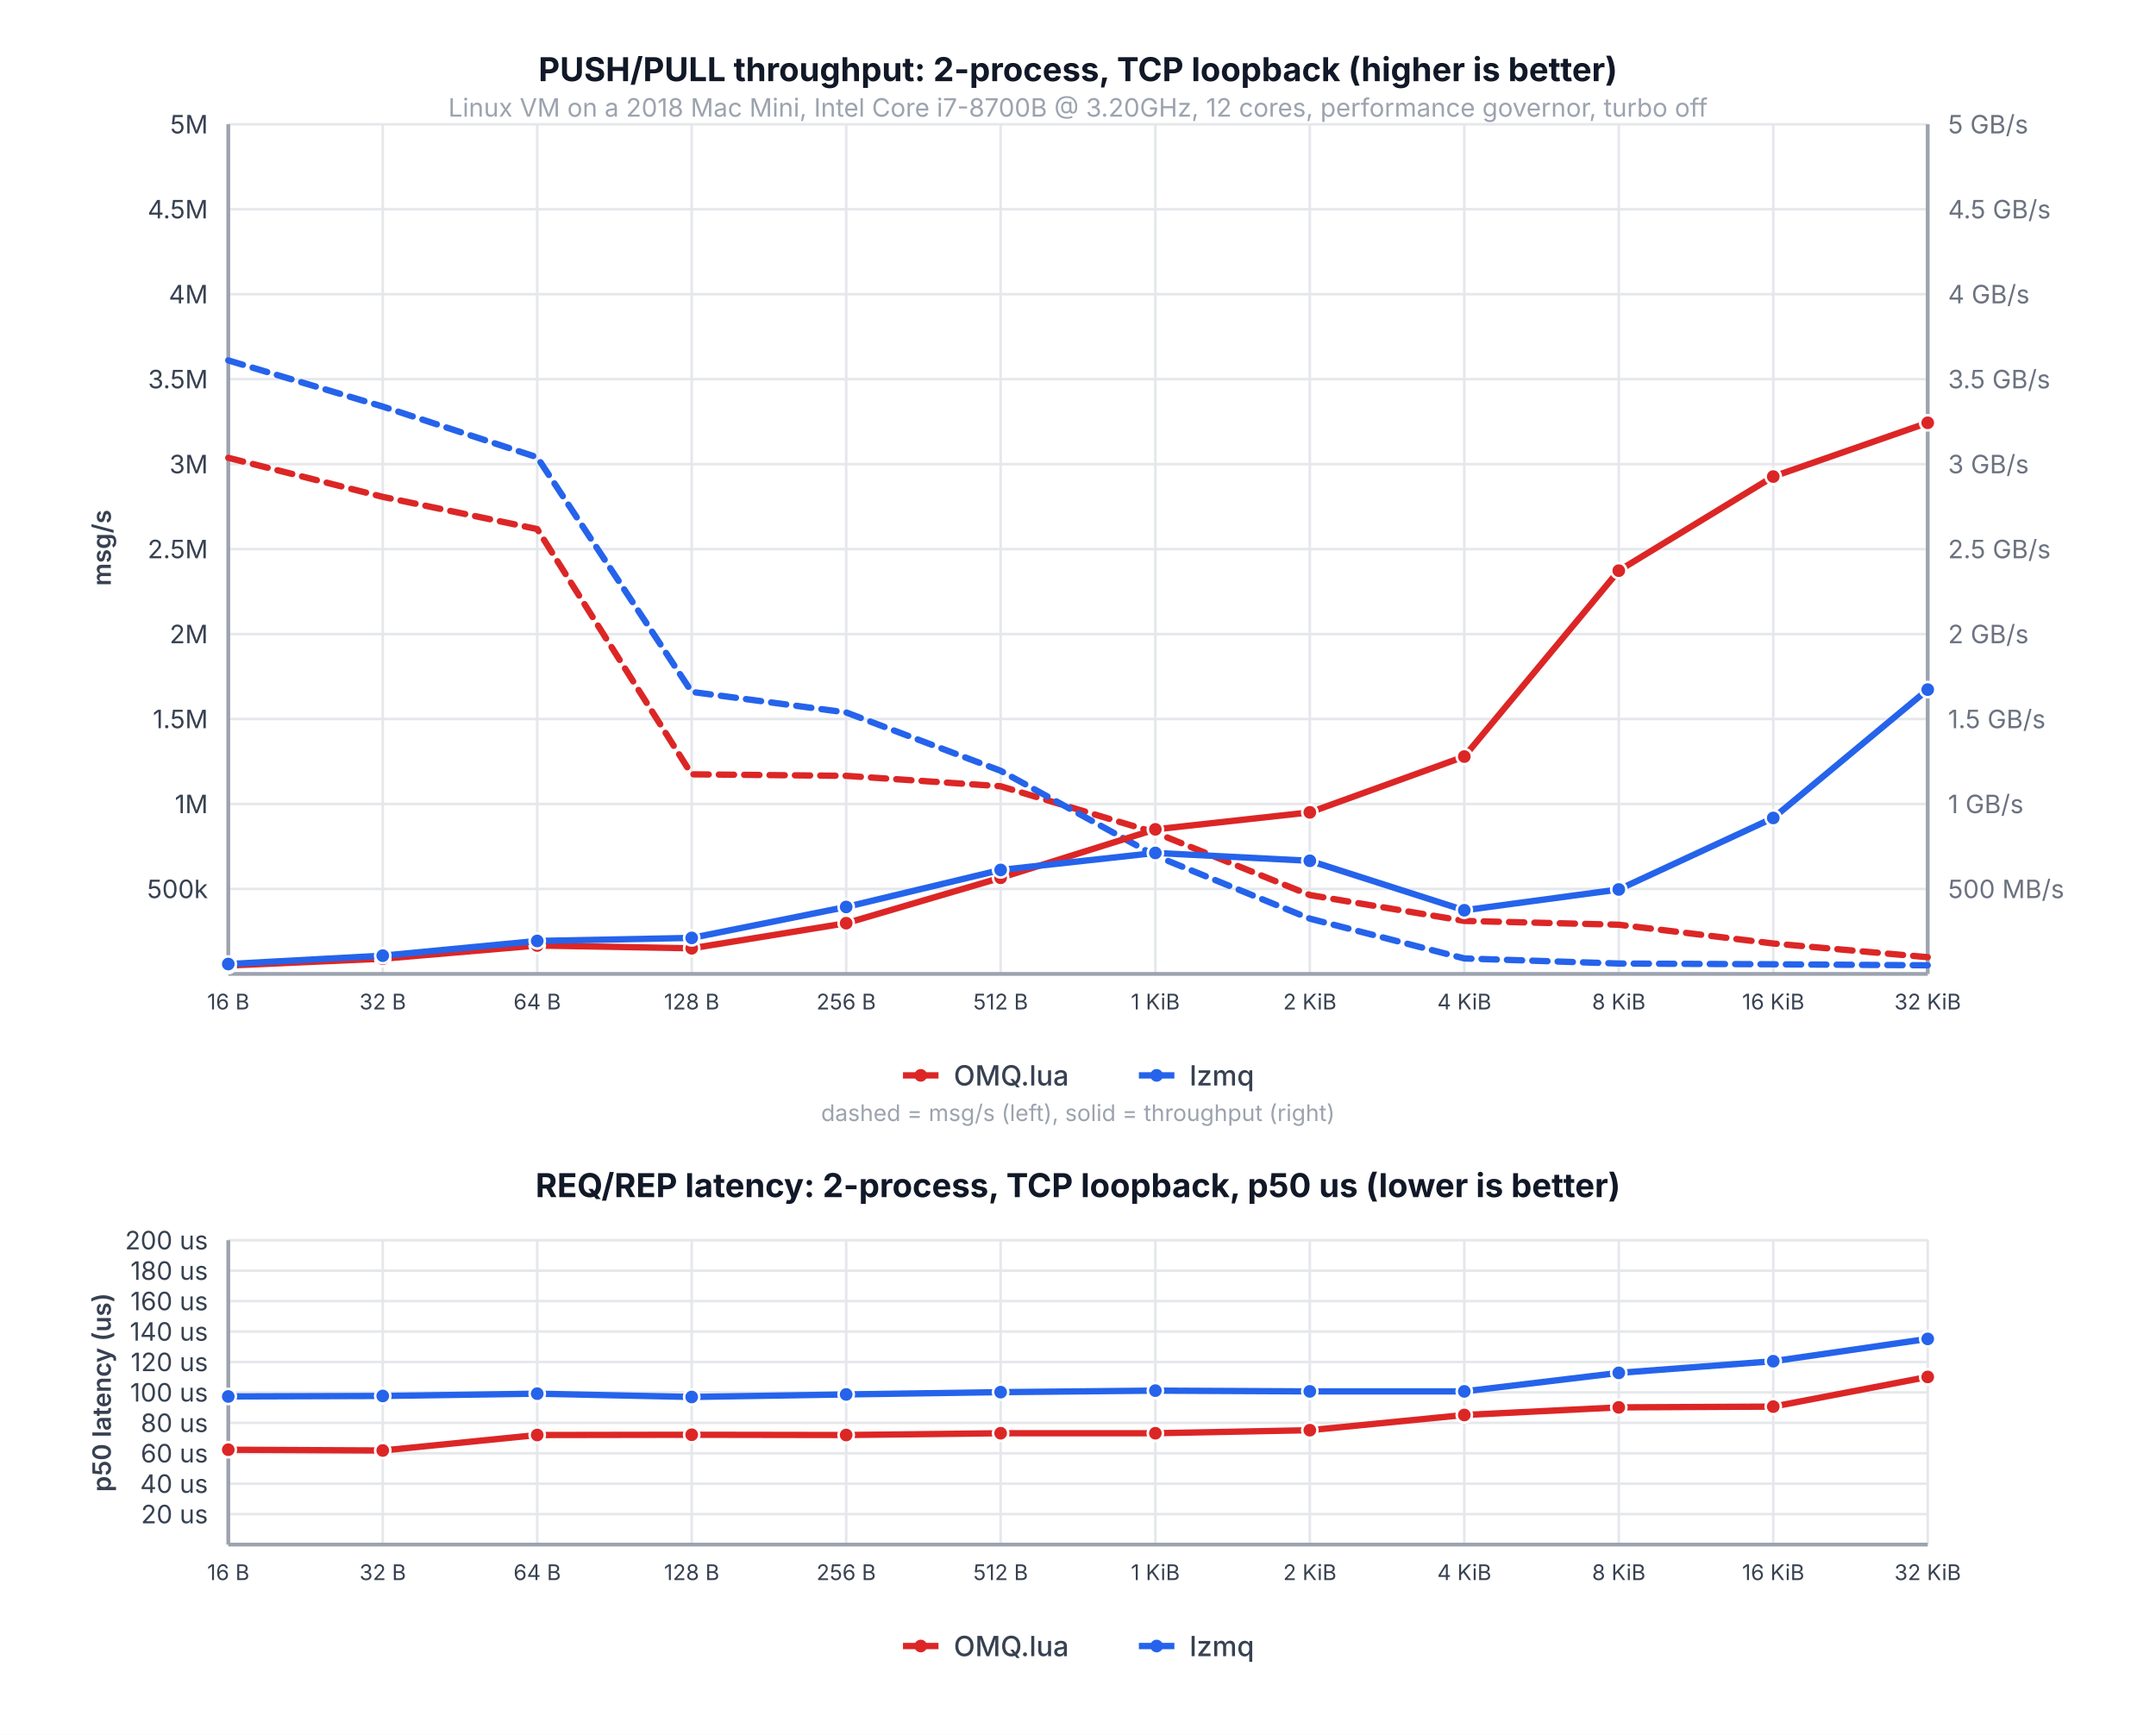
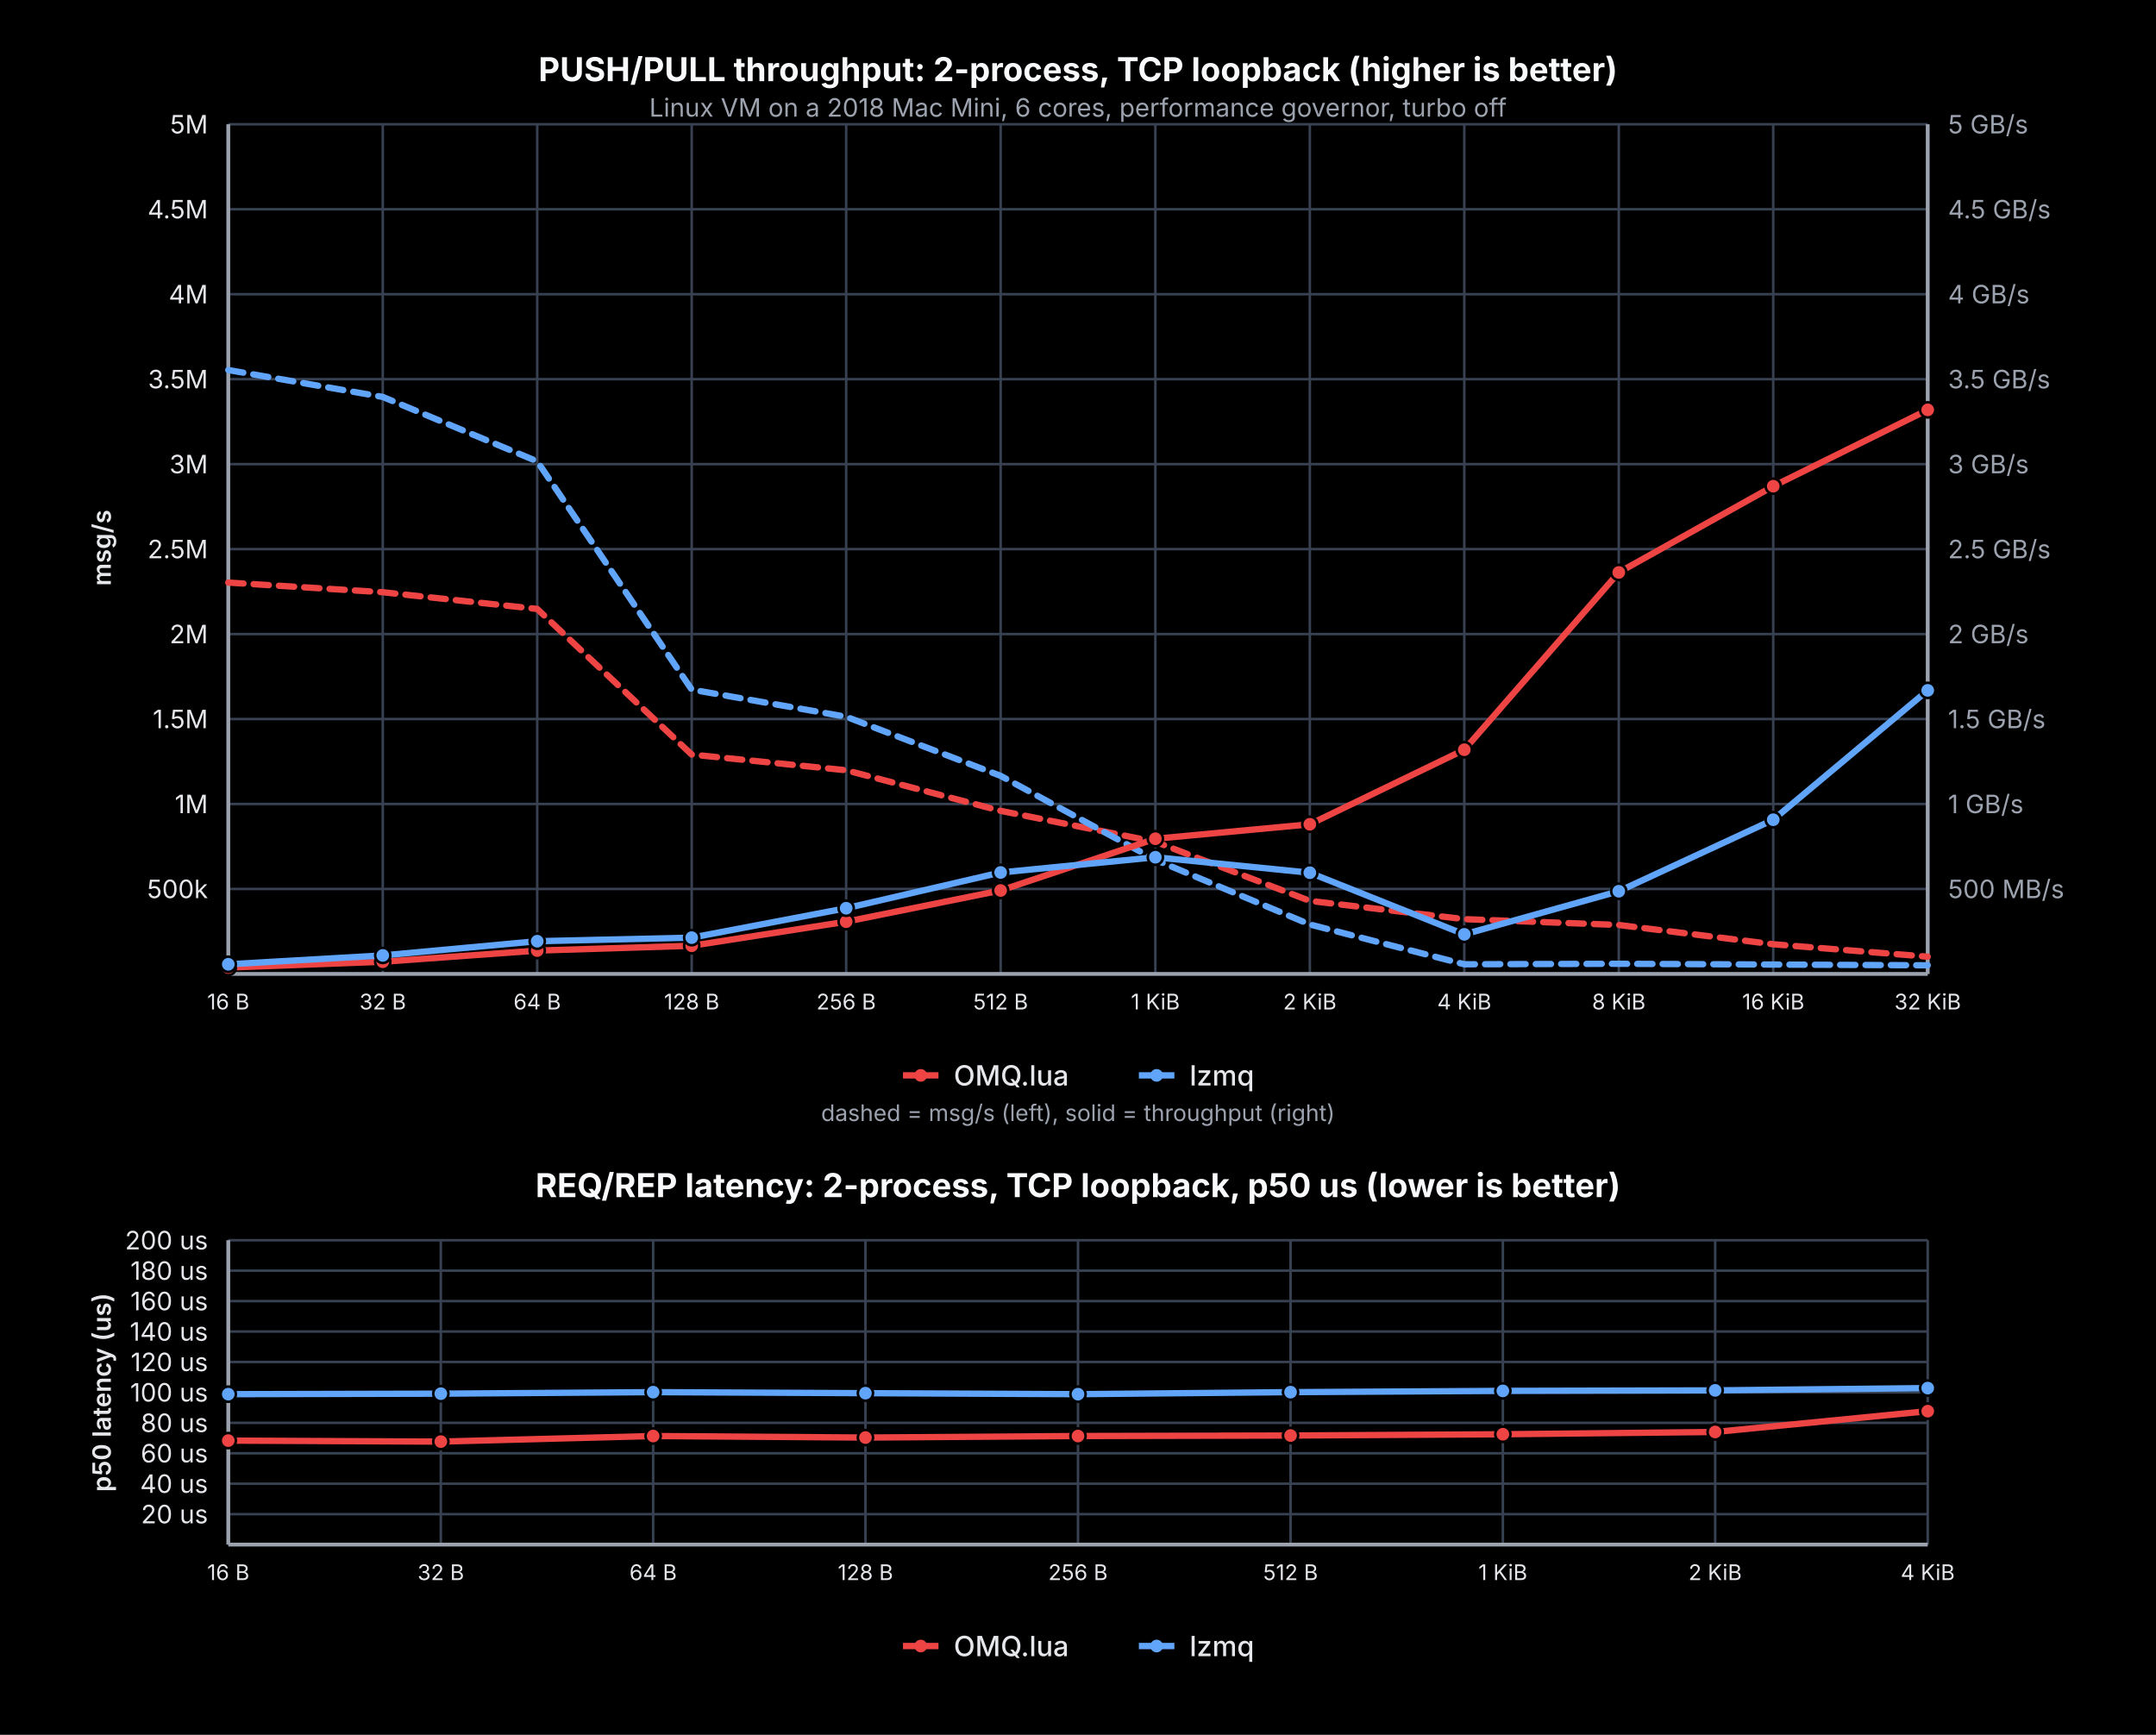
<svg xmlns="http://www.w3.org/2000/svg" viewBox="0 0 850 684" font-family="system-ui, -apple-system, sans-serif">
-   <rect width="850" height="684" fill="white" />
-   <text x="425.0" y="32" text-anchor="middle" fill="#111827" font-size="13" font-weight="700">PUSH/PULL throughput: 2-process, TCP loopback (higher is better)</text>
-   <text x="425.0" y="46" text-anchor="middle" fill="#9ca3af" font-size="10">Linux VM on a 2018 Mac Mini, Intel Core i7-8700B @ 3.20GHz, 12 cores, performance governor, turbo off</text>
-   <line x1="90" y1="350.5" x2="760" y2="350.5" stroke="#e5e7eb" stroke-width="1" />
-   <text x="82" y="350.5" text-anchor="end" dominant-baseline="middle" fill="#374151" font-size="10">500k</text>
-   <text x="768" y="350.5" text-anchor="start" dominant-baseline="middle" fill="#6b7280" font-size="10">500 MB/s</text>
-   <line x1="90" y1="317.0" x2="760" y2="317.0" stroke="#e5e7eb" stroke-width="1" />
-   <text x="82" y="317.0" text-anchor="end" dominant-baseline="middle" fill="#374151" font-size="10">1M</text>
-   <text x="768" y="317.0" text-anchor="start" dominant-baseline="middle" fill="#6b7280" font-size="10">1 GB/s</text>
-   <line x1="90" y1="283.5" x2="760" y2="283.5" stroke="#e5e7eb" stroke-width="1" />
-   <text x="82" y="283.5" text-anchor="end" dominant-baseline="middle" fill="#374151" font-size="10">1.5M</text>
-   <text x="768" y="283.5" text-anchor="start" dominant-baseline="middle" fill="#6b7280" font-size="10">1.5 GB/s</text>
-   <line x1="90" y1="250.0" x2="760" y2="250.0" stroke="#e5e7eb" stroke-width="1" />
-   <text x="82" y="250.0" text-anchor="end" dominant-baseline="middle" fill="#374151" font-size="10">2M</text>
-   <text x="768" y="250.0" text-anchor="start" dominant-baseline="middle" fill="#6b7280" font-size="10">2 GB/s</text>
-   <line x1="90" y1="216.5" x2="760" y2="216.5" stroke="#e5e7eb" stroke-width="1" />
-   <text x="82" y="216.5" text-anchor="end" dominant-baseline="middle" fill="#374151" font-size="10">2.5M</text>
-   <text x="768" y="216.5" text-anchor="start" dominant-baseline="middle" fill="#6b7280" font-size="10">2.5 GB/s</text>
-   <line x1="90" y1="183.0" x2="760" y2="183.0" stroke="#e5e7eb" stroke-width="1" />
-   <text x="82" y="183.0" text-anchor="end" dominant-baseline="middle" fill="#374151" font-size="10">3M</text>
-   <text x="768" y="183.0" text-anchor="start" dominant-baseline="middle" fill="#6b7280" font-size="10">3 GB/s</text>
-   <line x1="90" y1="149.5" x2="760" y2="149.5" stroke="#e5e7eb" stroke-width="1" />
-   <text x="82" y="149.5" text-anchor="end" dominant-baseline="middle" fill="#374151" font-size="10">3.5M</text>
-   <text x="768" y="149.5" text-anchor="start" dominant-baseline="middle" fill="#6b7280" font-size="10">3.5 GB/s</text>
-   <line x1="90" y1="116.0" x2="760" y2="116.0" stroke="#e5e7eb" stroke-width="1" />
-   <text x="82" y="116.0" text-anchor="end" dominant-baseline="middle" fill="#374151" font-size="10">4M</text>
-   <text x="768" y="116.0" text-anchor="start" dominant-baseline="middle" fill="#6b7280" font-size="10">4 GB/s</text>
-   <line x1="90" y1="82.5" x2="760" y2="82.5" stroke="#e5e7eb" stroke-width="1" />
-   <text x="82" y="82.5" text-anchor="end" dominant-baseline="middle" fill="#374151" font-size="10">4.5M</text>
-   <text x="768" y="82.5" text-anchor="start" dominant-baseline="middle" fill="#6b7280" font-size="10">4.5 GB/s</text>
-   <line x1="90" y1="49.0" x2="760" y2="49.0" stroke="#e5e7eb" stroke-width="1" />
-   <text x="82" y="49.0" text-anchor="end" dominant-baseline="middle" fill="#374151" font-size="10">5M</text>
-   <text x="768" y="49.0" text-anchor="start" dominant-baseline="middle" fill="#6b7280" font-size="10">5 GB/s</text>
-   <line x1="90.0" y1="49" x2="90.0" y2="384" stroke="#e5e7eb" stroke-width="1" />
-   <line x1="150.9" y1="49" x2="150.9" y2="384" stroke="#e5e7eb" stroke-width="1" />
-   <line x1="211.8" y1="49" x2="211.8" y2="384" stroke="#e5e7eb" stroke-width="1" />
-   <line x1="272.7" y1="49" x2="272.7" y2="384" stroke="#e5e7eb" stroke-width="1" />
-   <line x1="333.6" y1="49" x2="333.6" y2="384" stroke="#e5e7eb" stroke-width="1" />
-   <line x1="394.5" y1="49" x2="394.5" y2="384" stroke="#e5e7eb" stroke-width="1" />
-   <line x1="455.5" y1="49" x2="455.5" y2="384" stroke="#e5e7eb" stroke-width="1" />
-   <line x1="516.4" y1="49" x2="516.4" y2="384" stroke="#e5e7eb" stroke-width="1" />
-   <line x1="577.3" y1="49" x2="577.3" y2="384" stroke="#e5e7eb" stroke-width="1" />
-   <line x1="638.2" y1="49" x2="638.2" y2="384" stroke="#e5e7eb" stroke-width="1" />
-   <line x1="699.1" y1="49" x2="699.1" y2="384" stroke="#e5e7eb" stroke-width="1" />
-   <line x1="760.0" y1="49" x2="760.0" y2="384" stroke="#e5e7eb" stroke-width="1" />
+   <rect width="850" height="684" fill="#000000" />
+   <text x="425.0" y="32" text-anchor="middle" fill="#f9fafb" font-size="13" font-weight="700">PUSH/PULL throughput: 2-process, TCP loopback (higher is better)</text>
+   <text x="425.0" y="46" text-anchor="middle" fill="#9ca3af" font-size="10">Linux VM on a 2018 Mac Mini, 6 cores, performance governor, turbo off</text>
+   <line x1="90" y1="350.5" x2="760" y2="350.5" stroke="#374151" stroke-width="1" />
+   <text x="82" y="350.5" text-anchor="end" dominant-baseline="middle" fill="#e5e7eb" font-size="10">500k</text>
+   <text x="768" y="350.5" text-anchor="start" dominant-baseline="middle" fill="#9ca3af" font-size="10">500 MB/s</text>
+   <line x1="90" y1="317.0" x2="760" y2="317.0" stroke="#374151" stroke-width="1" />
+   <text x="82" y="317.0" text-anchor="end" dominant-baseline="middle" fill="#e5e7eb" font-size="10">1M</text>
+   <text x="768" y="317.0" text-anchor="start" dominant-baseline="middle" fill="#9ca3af" font-size="10">1 GB/s</text>
+   <line x1="90" y1="283.5" x2="760" y2="283.5" stroke="#374151" stroke-width="1" />
+   <text x="82" y="283.5" text-anchor="end" dominant-baseline="middle" fill="#e5e7eb" font-size="10">1.5M</text>
+   <text x="768" y="283.5" text-anchor="start" dominant-baseline="middle" fill="#9ca3af" font-size="10">1.5 GB/s</text>
+   <line x1="90" y1="250.0" x2="760" y2="250.0" stroke="#374151" stroke-width="1" />
+   <text x="82" y="250.0" text-anchor="end" dominant-baseline="middle" fill="#e5e7eb" font-size="10">2M</text>
+   <text x="768" y="250.0" text-anchor="start" dominant-baseline="middle" fill="#9ca3af" font-size="10">2 GB/s</text>
+   <line x1="90" y1="216.5" x2="760" y2="216.5" stroke="#374151" stroke-width="1" />
+   <text x="82" y="216.5" text-anchor="end" dominant-baseline="middle" fill="#e5e7eb" font-size="10">2.5M</text>
+   <text x="768" y="216.5" text-anchor="start" dominant-baseline="middle" fill="#9ca3af" font-size="10">2.5 GB/s</text>
+   <line x1="90" y1="183.0" x2="760" y2="183.0" stroke="#374151" stroke-width="1" />
+   <text x="82" y="183.0" text-anchor="end" dominant-baseline="middle" fill="#e5e7eb" font-size="10">3M</text>
+   <text x="768" y="183.0" text-anchor="start" dominant-baseline="middle" fill="#9ca3af" font-size="10">3 GB/s</text>
+   <line x1="90" y1="149.5" x2="760" y2="149.5" stroke="#374151" stroke-width="1" />
+   <text x="82" y="149.5" text-anchor="end" dominant-baseline="middle" fill="#e5e7eb" font-size="10">3.5M</text>
+   <text x="768" y="149.5" text-anchor="start" dominant-baseline="middle" fill="#9ca3af" font-size="10">3.5 GB/s</text>
+   <line x1="90" y1="116.0" x2="760" y2="116.0" stroke="#374151" stroke-width="1" />
+   <text x="82" y="116.0" text-anchor="end" dominant-baseline="middle" fill="#e5e7eb" font-size="10">4M</text>
+   <text x="768" y="116.0" text-anchor="start" dominant-baseline="middle" fill="#9ca3af" font-size="10">4 GB/s</text>
+   <line x1="90" y1="82.5" x2="760" y2="82.5" stroke="#374151" stroke-width="1" />
+   <text x="82" y="82.5" text-anchor="end" dominant-baseline="middle" fill="#e5e7eb" font-size="10">4.5M</text>
+   <text x="768" y="82.5" text-anchor="start" dominant-baseline="middle" fill="#9ca3af" font-size="10">4.5 GB/s</text>
+   <line x1="90" y1="49.0" x2="760" y2="49.0" stroke="#374151" stroke-width="1" />
+   <text x="82" y="49.0" text-anchor="end" dominant-baseline="middle" fill="#e5e7eb" font-size="10">5M</text>
+   <text x="768" y="49.0" text-anchor="start" dominant-baseline="middle" fill="#9ca3af" font-size="10">5 GB/s</text>
+   <line x1="90.0" y1="49" x2="90.0" y2="384" stroke="#374151" stroke-width="1" />
+   <line x1="150.9" y1="49" x2="150.9" y2="384" stroke="#374151" stroke-width="1" />
+   <line x1="211.8" y1="49" x2="211.8" y2="384" stroke="#374151" stroke-width="1" />
+   <line x1="272.7" y1="49" x2="272.7" y2="384" stroke="#374151" stroke-width="1" />
+   <line x1="333.6" y1="49" x2="333.6" y2="384" stroke="#374151" stroke-width="1" />
+   <line x1="394.5" y1="49" x2="394.5" y2="384" stroke="#374151" stroke-width="1" />
+   <line x1="455.5" y1="49" x2="455.5" y2="384" stroke="#374151" stroke-width="1" />
+   <line x1="516.4" y1="49" x2="516.4" y2="384" stroke="#374151" stroke-width="1" />
+   <line x1="577.3" y1="49" x2="577.3" y2="384" stroke="#374151" stroke-width="1" />
+   <line x1="638.2" y1="49" x2="638.2" y2="384" stroke="#374151" stroke-width="1" />
+   <line x1="699.1" y1="49" x2="699.1" y2="384" stroke="#374151" stroke-width="1" />
+   <line x1="760.0" y1="49" x2="760.0" y2="384" stroke="#374151" stroke-width="1" />
  <line x1="90" y1="49" x2="90" y2="384" stroke="#9ca3af" stroke-width="1.5" />
  <line x1="760" y1="49" x2="760" y2="384" stroke="#9ca3af" stroke-width="1.5" />
  <line x1="90" y1="384" x2="760" y2="384" stroke="#9ca3af" stroke-width="1.5" />
-   <text x="40" y="216" text-anchor="middle" dominant-baseline="middle" fill="#374151" font-size="10" font-weight="600" transform="rotate(-90,40,216)">msg/s</text>
-   <polyline points="90.0,180.5 150.9,195.9 211.8,208.6 272.7,305.3 333.6,305.9 394.5,310.0 455.5,328.3 516.4,352.9 577.3,363.1 638.2,364.6 699.1,372.0 760.0,377.4" fill="none" stroke="#dc2626" stroke-width="2.5" stroke-linecap="round" stroke-linejoin="round" stroke-dasharray="6,4" />
-   <polyline points="90.0,142.1 150.9,160.3 211.8,180.3 272.7,272.8 333.6,280.9 394.5,303.9 455.5,337.4 516.4,362.2 577.3,377.9 638.2,379.9 699.1,380.2 760.0,380.6" fill="none" stroke="#2563eb" stroke-width="2.5" stroke-linecap="round" stroke-linejoin="round" stroke-dasharray="6,4" />
-   <polyline points="90.0,380.7 150.9,378.0 211.8,372.8 272.7,373.9 333.6,364.0 394.5,346.1 455.5,327.0 516.4,320.3 577.3,298.3 638.2,225.0 699.1,187.9 760.0,166.7" fill="none" stroke="#dc2626" stroke-width="2.5" stroke-linecap="round" stroke-linejoin="round" />
-   <circle cx="90.0" cy="380.7" r="3" fill="#dc2626" stroke="white" stroke-width="1" />
-   <circle cx="150.9" cy="378.0" r="3" fill="#dc2626" stroke="white" stroke-width="1" />
-   <circle cx="211.8" cy="372.8" r="3" fill="#dc2626" stroke="white" stroke-width="1" />
-   <circle cx="272.7" cy="373.9" r="3" fill="#dc2626" stroke="white" stroke-width="1" />
-   <circle cx="333.6" cy="364.0" r="3" fill="#dc2626" stroke="white" stroke-width="1" />
-   <circle cx="394.5" cy="346.1" r="3" fill="#dc2626" stroke="white" stroke-width="1" />
-   <circle cx="455.5" cy="327.0" r="3" fill="#dc2626" stroke="white" stroke-width="1" />
-   <circle cx="516.4" cy="320.3" r="3" fill="#dc2626" stroke="white" stroke-width="1" />
-   <circle cx="577.3" cy="298.3" r="3" fill="#dc2626" stroke="white" stroke-width="1" />
-   <circle cx="638.2" cy="225.0" r="3" fill="#dc2626" stroke="white" stroke-width="1" />
-   <circle cx="699.1" cy="187.9" r="3" fill="#dc2626" stroke="white" stroke-width="1" />
-   <circle cx="760.0" cy="166.7" r="3" fill="#dc2626" stroke="white" stroke-width="1" />
-   <polyline points="90.0,380.1 150.9,376.8 211.8,371.0 272.7,369.8 333.6,357.6 394.5,343.0 455.5,336.3 516.4,339.4 577.3,358.9 638.2,350.7 699.1,322.5 760.0,271.9" fill="none" stroke="#2563eb" stroke-width="2.5" stroke-linecap="round" stroke-linejoin="round" />
-   <circle cx="90.0" cy="380.1" r="3" fill="#2563eb" stroke="white" stroke-width="1" />
-   <circle cx="150.9" cy="376.8" r="3" fill="#2563eb" stroke="white" stroke-width="1" />
-   <circle cx="211.8" cy="371.0" r="3" fill="#2563eb" stroke="white" stroke-width="1" />
-   <circle cx="272.7" cy="369.8" r="3" fill="#2563eb" stroke="white" stroke-width="1" />
-   <circle cx="333.6" cy="357.6" r="3" fill="#2563eb" stroke="white" stroke-width="1" />
-   <circle cx="394.5" cy="343.0" r="3" fill="#2563eb" stroke="white" stroke-width="1" />
-   <circle cx="455.5" cy="336.3" r="3" fill="#2563eb" stroke="white" stroke-width="1" />
-   <circle cx="516.4" cy="339.4" r="3" fill="#2563eb" stroke="white" stroke-width="1" />
-   <circle cx="577.3" cy="358.9" r="3" fill="#2563eb" stroke="white" stroke-width="1" />
-   <circle cx="638.2" cy="350.7" r="3" fill="#2563eb" stroke="white" stroke-width="1" />
-   <circle cx="699.1" cy="322.5" r="3" fill="#2563eb" stroke="white" stroke-width="1" />
-   <circle cx="760.0" cy="271.9" r="3" fill="#2563eb" stroke="white" stroke-width="1" />
-   <text x="90.0" y="398" text-anchor="middle" fill="#374151" font-size="8.5">16 B</text>
-   <text x="150.9" y="398" text-anchor="middle" fill="#374151" font-size="8.5">32 B</text>
-   <text x="211.8" y="398" text-anchor="middle" fill="#374151" font-size="8.5">64 B</text>
-   <text x="272.7" y="398" text-anchor="middle" fill="#374151" font-size="8.5">128 B</text>
-   <text x="333.6" y="398" text-anchor="middle" fill="#374151" font-size="8.5">256 B</text>
-   <text x="394.5" y="398" text-anchor="middle" fill="#374151" font-size="8.5">512 B</text>
-   <text x="455.5" y="398" text-anchor="middle" fill="#374151" font-size="8.5">1 KiB</text>
-   <text x="516.4" y="398" text-anchor="middle" fill="#374151" font-size="8.5">2 KiB</text>
-   <text x="577.3" y="398" text-anchor="middle" fill="#374151" font-size="8.5">4 KiB</text>
-   <text x="638.2" y="398" text-anchor="middle" fill="#374151" font-size="8.5">8 KiB</text>
-   <text x="699.1" y="398" text-anchor="middle" fill="#374151" font-size="8.5">16 KiB</text>
-   <text x="760.0" y="398" text-anchor="middle" fill="#374151" font-size="8.5">32 KiB</text>
-   <line x1="356" y1="424" x2="370" y2="424" stroke="#dc2626" stroke-width="2.5" />
-   <circle cx="363" cy="424" r="2.5" fill="#dc2626" />
-   <text x="376" y="428" fill="#374151" font-size="11" font-weight="500">OMQ.lua</text>
-   <line x1="449" y1="424" x2="463" y2="424" stroke="#2563eb" stroke-width="2.5" />
-   <circle cx="456" cy="424" r="2.5" fill="#2563eb" />
-   <text x="469" y="428" fill="#374151" font-size="11" font-weight="500">lzmq</text>
+   <text x="40" y="216" text-anchor="middle" dominant-baseline="middle" fill="#e5e7eb" font-size="10" font-weight="600" transform="rotate(-90,40,216)">msg/s</text>
+   <polyline points="90.0,229.7 150.9,233.5 211.8,240.1 272.7,297.5 333.6,303.7 394.5,319.7 455.5,331.9 516.4,355.2 577.3,362.4 638.2,364.7 699.1,372.3 760.0,377.2" fill="none" stroke="#ef4444" stroke-width="2.5" stroke-linecap="round" stroke-linejoin="round" stroke-dasharray="6,4" />
+   <polyline points="90.0,145.9 150.9,156.5 211.8,181.9 272.7,271.9 333.6,282.6 394.5,305.9 455.5,339.0 516.4,364.5 577.3,380.2 638.2,380.0 699.1,380.3 760.0,380.6" fill="none" stroke="#60a5fa" stroke-width="2.5" stroke-linecap="round" stroke-linejoin="round" stroke-dasharray="6,4" />
+   <polyline points="90.0,381.5 150.9,379.2 211.8,374.8 272.7,372.9 333.6,363.4 394.5,351.1 455.5,330.7 516.4,325.0 577.3,295.6 638.2,225.7 699.1,191.7 760.0,161.6" fill="none" stroke="#ef4444" stroke-width="2.5" stroke-linecap="round" stroke-linejoin="round" />
+   <circle cx="90.0" cy="381.5" r="3" fill="#ef4444" stroke="#000000" stroke-width="1" />
+   <circle cx="150.9" cy="379.2" r="3" fill="#ef4444" stroke="#000000" stroke-width="1" />
+   <circle cx="211.8" cy="374.8" r="3" fill="#ef4444" stroke="#000000" stroke-width="1" />
+   <circle cx="272.7" cy="372.9" r="3" fill="#ef4444" stroke="#000000" stroke-width="1" />
+   <circle cx="333.6" cy="363.4" r="3" fill="#ef4444" stroke="#000000" stroke-width="1" />
+   <circle cx="394.5" cy="351.1" r="3" fill="#ef4444" stroke="#000000" stroke-width="1" />
+   <circle cx="455.5" cy="330.7" r="3" fill="#ef4444" stroke="#000000" stroke-width="1" />
+   <circle cx="516.4" cy="325.0" r="3" fill="#ef4444" stroke="#000000" stroke-width="1" />
+   <circle cx="577.3" cy="295.6" r="3" fill="#ef4444" stroke="#000000" stroke-width="1" />
+   <circle cx="638.2" cy="225.7" r="3" fill="#ef4444" stroke="#000000" stroke-width="1" />
+   <circle cx="699.1" cy="191.7" r="3" fill="#ef4444" stroke="#000000" stroke-width="1" />
+   <circle cx="760.0" cy="161.6" r="3" fill="#ef4444" stroke="#000000" stroke-width="1" />
+   <polyline points="90.0,380.2 150.9,376.7 211.8,371.1 272.7,369.7 333.6,358.1 394.5,344.0 455.5,338.0 516.4,344.1 577.3,368.4 638.2,351.4 699.1,323.2 760.0,272.2" fill="none" stroke="#60a5fa" stroke-width="2.5" stroke-linecap="round" stroke-linejoin="round" />
+   <circle cx="90.0" cy="380.2" r="3" fill="#60a5fa" stroke="#000000" stroke-width="1" />
+   <circle cx="150.9" cy="376.7" r="3" fill="#60a5fa" stroke="#000000" stroke-width="1" />
+   <circle cx="211.8" cy="371.1" r="3" fill="#60a5fa" stroke="#000000" stroke-width="1" />
+   <circle cx="272.7" cy="369.7" r="3" fill="#60a5fa" stroke="#000000" stroke-width="1" />
+   <circle cx="333.6" cy="358.1" r="3" fill="#60a5fa" stroke="#000000" stroke-width="1" />
+   <circle cx="394.5" cy="344.0" r="3" fill="#60a5fa" stroke="#000000" stroke-width="1" />
+   <circle cx="455.5" cy="338.0" r="3" fill="#60a5fa" stroke="#000000" stroke-width="1" />
+   <circle cx="516.4" cy="344.1" r="3" fill="#60a5fa" stroke="#000000" stroke-width="1" />
+   <circle cx="577.3" cy="368.4" r="3" fill="#60a5fa" stroke="#000000" stroke-width="1" />
+   <circle cx="638.2" cy="351.4" r="3" fill="#60a5fa" stroke="#000000" stroke-width="1" />
+   <circle cx="699.1" cy="323.2" r="3" fill="#60a5fa" stroke="#000000" stroke-width="1" />
+   <circle cx="760.0" cy="272.2" r="3" fill="#60a5fa" stroke="#000000" stroke-width="1" />
+   <text x="90.0" y="398" text-anchor="middle" fill="#e5e7eb" font-size="8.5">16 B</text>
+   <text x="150.9" y="398" text-anchor="middle" fill="#e5e7eb" font-size="8.5">32 B</text>
+   <text x="211.8" y="398" text-anchor="middle" fill="#e5e7eb" font-size="8.5">64 B</text>
+   <text x="272.7" y="398" text-anchor="middle" fill="#e5e7eb" font-size="8.5">128 B</text>
+   <text x="333.6" y="398" text-anchor="middle" fill="#e5e7eb" font-size="8.5">256 B</text>
+   <text x="394.5" y="398" text-anchor="middle" fill="#e5e7eb" font-size="8.5">512 B</text>
+   <text x="455.5" y="398" text-anchor="middle" fill="#e5e7eb" font-size="8.5">1 KiB</text>
+   <text x="516.4" y="398" text-anchor="middle" fill="#e5e7eb" font-size="8.5">2 KiB</text>
+   <text x="577.3" y="398" text-anchor="middle" fill="#e5e7eb" font-size="8.5">4 KiB</text>
+   <text x="638.2" y="398" text-anchor="middle" fill="#e5e7eb" font-size="8.5">8 KiB</text>
+   <text x="699.1" y="398" text-anchor="middle" fill="#e5e7eb" font-size="8.5">16 KiB</text>
+   <text x="760.0" y="398" text-anchor="middle" fill="#e5e7eb" font-size="8.5">32 KiB</text>
+   <line x1="356" y1="424" x2="370" y2="424" stroke="#ef4444" stroke-width="2.5" />
+   <circle cx="363" cy="424" r="2.5" fill="#ef4444" />
+   <text x="376" y="428" fill="#e5e7eb" font-size="11" font-weight="500">OMQ.lua</text>
+   <line x1="449" y1="424" x2="463" y2="424" stroke="#60a5fa" stroke-width="2.5" />
+   <circle cx="456" cy="424" r="2.5" fill="#60a5fa" />
+   <text x="469" y="428" fill="#e5e7eb" font-size="11" font-weight="500">lzmq</text>
  <text x="425.0" y="442" text-anchor="middle" fill="#9ca3af" font-size="9">dashed = msg/s (left), solid = throughput (right)</text>
-   <text x="425.0" y="472" text-anchor="middle" fill="#111827" font-size="13" font-weight="700">REQ/REP latency: 2-process, TCP loopback, p50 us (lower is better)</text>
-   <line x1="90" y1="597.0" x2="760" y2="597.0" stroke="#e5e7eb" stroke-width="1" />
-   <text x="82" y="597.0" text-anchor="end" dominant-baseline="middle" fill="#374151" font-size="10">20 us</text>
-   <line x1="90" y1="585.0" x2="760" y2="585.0" stroke="#e5e7eb" stroke-width="1" />
-   <text x="82" y="585.0" text-anchor="end" dominant-baseline="middle" fill="#374151" font-size="10">40 us</text>
-   <line x1="90" y1="573.0" x2="760" y2="573.0" stroke="#e5e7eb" stroke-width="1" />
-   <text x="82" y="573.0" text-anchor="end" dominant-baseline="middle" fill="#374151" font-size="10">60 us</text>
-   <line x1="90" y1="561.0" x2="760" y2="561.0" stroke="#e5e7eb" stroke-width="1" />
-   <text x="82" y="561.0" text-anchor="end" dominant-baseline="middle" fill="#374151" font-size="10">80 us</text>
-   <line x1="90" y1="549.0" x2="760" y2="549.0" stroke="#e5e7eb" stroke-width="1" />
-   <text x="82" y="549.0" text-anchor="end" dominant-baseline="middle" fill="#374151" font-size="10">100 us</text>
-   <line x1="90" y1="537.0" x2="760" y2="537.0" stroke="#e5e7eb" stroke-width="1" />
-   <text x="82" y="537.0" text-anchor="end" dominant-baseline="middle" fill="#374151" font-size="10">120 us</text>
-   <line x1="90" y1="525.0" x2="760" y2="525.0" stroke="#e5e7eb" stroke-width="1" />
-   <text x="82" y="525.0" text-anchor="end" dominant-baseline="middle" fill="#374151" font-size="10">140 us</text>
-   <line x1="90" y1="513.0" x2="760" y2="513.0" stroke="#e5e7eb" stroke-width="1" />
-   <text x="82" y="513.0" text-anchor="end" dominant-baseline="middle" fill="#374151" font-size="10">160 us</text>
-   <line x1="90" y1="501.0" x2="760" y2="501.0" stroke="#e5e7eb" stroke-width="1" />
-   <text x="82" y="501.0" text-anchor="end" dominant-baseline="middle" fill="#374151" font-size="10">180 us</text>
-   <line x1="90" y1="489.0" x2="760" y2="489.0" stroke="#e5e7eb" stroke-width="1" />
-   <text x="82" y="489.0" text-anchor="end" dominant-baseline="middle" fill="#374151" font-size="10">200 us</text>
-   <line x1="90.0" y1="489" x2="90.0" y2="609" stroke="#e5e7eb" stroke-width="1" />
-   <line x1="150.9" y1="489" x2="150.9" y2="609" stroke="#e5e7eb" stroke-width="1" />
-   <line x1="211.8" y1="489" x2="211.8" y2="609" stroke="#e5e7eb" stroke-width="1" />
-   <line x1="272.7" y1="489" x2="272.7" y2="609" stroke="#e5e7eb" stroke-width="1" />
-   <line x1="333.6" y1="489" x2="333.6" y2="609" stroke="#e5e7eb" stroke-width="1" />
-   <line x1="394.5" y1="489" x2="394.5" y2="609" stroke="#e5e7eb" stroke-width="1" />
-   <line x1="455.5" y1="489" x2="455.5" y2="609" stroke="#e5e7eb" stroke-width="1" />
-   <line x1="516.4" y1="489" x2="516.4" y2="609" stroke="#e5e7eb" stroke-width="1" />
-   <line x1="577.3" y1="489" x2="577.3" y2="609" stroke="#e5e7eb" stroke-width="1" />
-   <line x1="638.2" y1="489" x2="638.2" y2="609" stroke="#e5e7eb" stroke-width="1" />
-   <line x1="699.1" y1="489" x2="699.1" y2="609" stroke="#e5e7eb" stroke-width="1" />
-   <line x1="760.0" y1="489" x2="760.0" y2="609" stroke="#e5e7eb" stroke-width="1" />
+   <text x="425.0" y="472" text-anchor="middle" fill="#f9fafb" font-size="13" font-weight="700">REQ/REP latency: 2-process, TCP loopback, p50 us (lower is better)</text>
+   <line x1="90" y1="597.0" x2="760" y2="597.0" stroke="#374151" stroke-width="1" />
+   <text x="82" y="597.0" text-anchor="end" dominant-baseline="middle" fill="#e5e7eb" font-size="10">20 us</text>
+   <line x1="90" y1="585.0" x2="760" y2="585.0" stroke="#374151" stroke-width="1" />
+   <text x="82" y="585.0" text-anchor="end" dominant-baseline="middle" fill="#e5e7eb" font-size="10">40 us</text>
+   <line x1="90" y1="573.0" x2="760" y2="573.0" stroke="#374151" stroke-width="1" />
+   <text x="82" y="573.0" text-anchor="end" dominant-baseline="middle" fill="#e5e7eb" font-size="10">60 us</text>
+   <line x1="90" y1="561.0" x2="760" y2="561.0" stroke="#374151" stroke-width="1" />
+   <text x="82" y="561.0" text-anchor="end" dominant-baseline="middle" fill="#e5e7eb" font-size="10">80 us</text>
+   <line x1="90" y1="549.0" x2="760" y2="549.0" stroke="#374151" stroke-width="1" />
+   <text x="82" y="549.0" text-anchor="end" dominant-baseline="middle" fill="#e5e7eb" font-size="10">100 us</text>
+   <line x1="90" y1="537.0" x2="760" y2="537.0" stroke="#374151" stroke-width="1" />
+   <text x="82" y="537.0" text-anchor="end" dominant-baseline="middle" fill="#e5e7eb" font-size="10">120 us</text>
+   <line x1="90" y1="525.0" x2="760" y2="525.0" stroke="#374151" stroke-width="1" />
+   <text x="82" y="525.0" text-anchor="end" dominant-baseline="middle" fill="#e5e7eb" font-size="10">140 us</text>
+   <line x1="90" y1="513.0" x2="760" y2="513.0" stroke="#374151" stroke-width="1" />
+   <text x="82" y="513.0" text-anchor="end" dominant-baseline="middle" fill="#e5e7eb" font-size="10">160 us</text>
+   <line x1="90" y1="501.0" x2="760" y2="501.0" stroke="#374151" stroke-width="1" />
+   <text x="82" y="501.0" text-anchor="end" dominant-baseline="middle" fill="#e5e7eb" font-size="10">180 us</text>
+   <line x1="90" y1="489.0" x2="760" y2="489.0" stroke="#374151" stroke-width="1" />
+   <text x="82" y="489.0" text-anchor="end" dominant-baseline="middle" fill="#e5e7eb" font-size="10">200 us</text>
+   <line x1="90.0" y1="489" x2="90.0" y2="609" stroke="#374151" stroke-width="1" />
+   <line x1="173.8" y1="489" x2="173.8" y2="609" stroke="#374151" stroke-width="1" />
+   <line x1="257.5" y1="489" x2="257.5" y2="609" stroke="#374151" stroke-width="1" />
+   <line x1="341.2" y1="489" x2="341.2" y2="609" stroke="#374151" stroke-width="1" />
+   <line x1="425.0" y1="489" x2="425.0" y2="609" stroke="#374151" stroke-width="1" />
+   <line x1="508.8" y1="489" x2="508.8" y2="609" stroke="#374151" stroke-width="1" />
+   <line x1="592.5" y1="489" x2="592.5" y2="609" stroke="#374151" stroke-width="1" />
+   <line x1="676.2" y1="489" x2="676.2" y2="609" stroke="#374151" stroke-width="1" />
+   <line x1="760.0" y1="489" x2="760.0" y2="609" stroke="#374151" stroke-width="1" />
  <line x1="90" y1="489" x2="90" y2="609" stroke="#9ca3af" stroke-width="1.5" />
  <line x1="90" y1="609" x2="760" y2="609" stroke="#9ca3af" stroke-width="1.5" />
-   <text x="40" y="549" text-anchor="middle" dominant-baseline="middle" fill="#374151" font-size="10" font-weight="600" transform="rotate(-90,40,549)">p50 latency (us)</text>
-   <polyline points="90.0,571.6 150.9,571.9 211.8,565.8 272.7,565.7 333.6,565.8 394.5,565.1 455.5,565.1 516.4,563.9 577.3,557.9 638.2,554.9 699.1,554.6 760.0,542.9" fill="none" stroke="#dc2626" stroke-width="2.5" stroke-linecap="round" stroke-linejoin="round" />
-   <circle cx="90.0" cy="571.6" r="3" fill="#dc2626" stroke="white" stroke-width="1" />
-   <circle cx="150.9" cy="571.9" r="3" fill="#dc2626" stroke="white" stroke-width="1" />
-   <circle cx="211.8" cy="565.8" r="3" fill="#dc2626" stroke="white" stroke-width="1" />
-   <circle cx="272.7" cy="565.7" r="3" fill="#dc2626" stroke="white" stroke-width="1" />
-   <circle cx="333.6" cy="565.8" r="3" fill="#dc2626" stroke="white" stroke-width="1" />
-   <circle cx="394.5" cy="565.1" r="3" fill="#dc2626" stroke="white" stroke-width="1" />
-   <circle cx="455.5" cy="565.1" r="3" fill="#dc2626" stroke="white" stroke-width="1" />
-   <circle cx="516.4" cy="563.9" r="3" fill="#dc2626" stroke="white" stroke-width="1" />
-   <circle cx="577.3" cy="557.9" r="3" fill="#dc2626" stroke="white" stroke-width="1" />
-   <circle cx="638.2" cy="554.9" r="3" fill="#dc2626" stroke="white" stroke-width="1" />
-   <circle cx="699.1" cy="554.6" r="3" fill="#dc2626" stroke="white" stroke-width="1" />
-   <circle cx="760.0" cy="542.9" r="3" fill="#dc2626" stroke="white" stroke-width="1" />
-   <polyline points="90.0,550.6 150.9,550.4 211.8,549.5 272.7,550.8 333.6,549.8 394.5,548.9 455.5,548.3 516.4,548.6 577.3,548.6 638.2,541.3 699.1,536.7 760.0,527.9" fill="none" stroke="#2563eb" stroke-width="2.5" stroke-linecap="round" stroke-linejoin="round" />
-   <circle cx="90.0" cy="550.6" r="3" fill="#2563eb" stroke="white" stroke-width="1" />
-   <circle cx="150.9" cy="550.4" r="3" fill="#2563eb" stroke="white" stroke-width="1" />
-   <circle cx="211.8" cy="549.5" r="3" fill="#2563eb" stroke="white" stroke-width="1" />
-   <circle cx="272.7" cy="550.8" r="3" fill="#2563eb" stroke="white" stroke-width="1" />
-   <circle cx="333.6" cy="549.8" r="3" fill="#2563eb" stroke="white" stroke-width="1" />
-   <circle cx="394.5" cy="548.9" r="3" fill="#2563eb" stroke="white" stroke-width="1" />
-   <circle cx="455.5" cy="548.3" r="3" fill="#2563eb" stroke="white" stroke-width="1" />
-   <circle cx="516.4" cy="548.6" r="3" fill="#2563eb" stroke="white" stroke-width="1" />
-   <circle cx="577.3" cy="548.6" r="3" fill="#2563eb" stroke="white" stroke-width="1" />
-   <circle cx="638.2" cy="541.3" r="3" fill="#2563eb" stroke="white" stroke-width="1" />
-   <circle cx="699.1" cy="536.7" r="3" fill="#2563eb" stroke="white" stroke-width="1" />
-   <circle cx="760.0" cy="527.9" r="3" fill="#2563eb" stroke="white" stroke-width="1" />
-   <text x="90.0" y="623" text-anchor="middle" fill="#374151" font-size="8.5">16 B</text>
-   <text x="150.9" y="623" text-anchor="middle" fill="#374151" font-size="8.5">32 B</text>
-   <text x="211.8" y="623" text-anchor="middle" fill="#374151" font-size="8.5">64 B</text>
-   <text x="272.7" y="623" text-anchor="middle" fill="#374151" font-size="8.5">128 B</text>
-   <text x="333.6" y="623" text-anchor="middle" fill="#374151" font-size="8.5">256 B</text>
-   <text x="394.5" y="623" text-anchor="middle" fill="#374151" font-size="8.5">512 B</text>
-   <text x="455.5" y="623" text-anchor="middle" fill="#374151" font-size="8.5">1 KiB</text>
-   <text x="516.4" y="623" text-anchor="middle" fill="#374151" font-size="8.5">2 KiB</text>
-   <text x="577.3" y="623" text-anchor="middle" fill="#374151" font-size="8.5">4 KiB</text>
-   <text x="638.2" y="623" text-anchor="middle" fill="#374151" font-size="8.5">8 KiB</text>
-   <text x="699.1" y="623" text-anchor="middle" fill="#374151" font-size="8.5">16 KiB</text>
-   <text x="760.0" y="623" text-anchor="middle" fill="#374151" font-size="8.5">32 KiB</text>
-   <line x1="356" y1="649" x2="370" y2="649" stroke="#dc2626" stroke-width="2.5" />
-   <circle cx="363" cy="649" r="2.5" fill="#dc2626" />
-   <text x="376" y="653" fill="#374151" font-size="11" font-weight="500">OMQ.lua</text>
-   <line x1="449" y1="649" x2="463" y2="649" stroke="#2563eb" stroke-width="2.5" />
-   <circle cx="456" cy="649" r="2.5" fill="#2563eb" />
-   <text x="469" y="653" fill="#374151" font-size="11" font-weight="500">lzmq</text>
+   <text x="40" y="549" text-anchor="middle" dominant-baseline="middle" fill="#e5e7eb" font-size="10" font-weight="600" transform="rotate(-90,40,549)">p50 latency (us)</text>
+   <polyline points="90.0,568.0 173.8,568.4 257.5,566.2 341.2,566.8 425.0,566.2 508.8,566.0 592.5,565.5 676.2,564.6 760.0,556.4" fill="none" stroke="#ef4444" stroke-width="2.5" stroke-linecap="round" stroke-linejoin="round" />
+   <circle cx="90.0" cy="568.0" r="3" fill="#ef4444" stroke="#000000" stroke-width="1" />
+   <circle cx="173.8" cy="568.4" r="3" fill="#ef4444" stroke="#000000" stroke-width="1" />
+   <circle cx="257.5" cy="566.2" r="3" fill="#ef4444" stroke="#000000" stroke-width="1" />
+   <circle cx="341.2" cy="566.8" r="3" fill="#ef4444" stroke="#000000" stroke-width="1" />
+   <circle cx="425.0" cy="566.2" r="3" fill="#ef4444" stroke="#000000" stroke-width="1" />
+   <circle cx="508.8" cy="566.0" r="3" fill="#ef4444" stroke="#000000" stroke-width="1" />
+   <circle cx="592.5" cy="565.5" r="3" fill="#ef4444" stroke="#000000" stroke-width="1" />
+   <circle cx="676.2" cy="564.6" r="3" fill="#ef4444" stroke="#000000" stroke-width="1" />
+   <circle cx="760.0" cy="556.4" r="3" fill="#ef4444" stroke="#000000" stroke-width="1" />
+   <polyline points="90.0,549.7 173.8,549.5 257.5,548.9 341.2,549.3 425.0,549.7 508.8,548.9 592.5,548.4 676.2,548.2 760.0,547.3" fill="none" stroke="#60a5fa" stroke-width="2.5" stroke-linecap="round" stroke-linejoin="round" />
+   <circle cx="90.0" cy="549.7" r="3" fill="#60a5fa" stroke="#000000" stroke-width="1" />
+   <circle cx="173.8" cy="549.5" r="3" fill="#60a5fa" stroke="#000000" stroke-width="1" />
+   <circle cx="257.5" cy="548.9" r="3" fill="#60a5fa" stroke="#000000" stroke-width="1" />
+   <circle cx="341.2" cy="549.3" r="3" fill="#60a5fa" stroke="#000000" stroke-width="1" />
+   <circle cx="425.0" cy="549.7" r="3" fill="#60a5fa" stroke="#000000" stroke-width="1" />
+   <circle cx="508.8" cy="548.9" r="3" fill="#60a5fa" stroke="#000000" stroke-width="1" />
+   <circle cx="592.5" cy="548.4" r="3" fill="#60a5fa" stroke="#000000" stroke-width="1" />
+   <circle cx="676.2" cy="548.2" r="3" fill="#60a5fa" stroke="#000000" stroke-width="1" />
+   <circle cx="760.0" cy="547.3" r="3" fill="#60a5fa" stroke="#000000" stroke-width="1" />
+   <text x="90.0" y="623" text-anchor="middle" fill="#e5e7eb" font-size="8.5">16 B</text>
+   <text x="173.8" y="623" text-anchor="middle" fill="#e5e7eb" font-size="8.5">32 B</text>
+   <text x="257.5" y="623" text-anchor="middle" fill="#e5e7eb" font-size="8.5">64 B</text>
+   <text x="341.2" y="623" text-anchor="middle" fill="#e5e7eb" font-size="8.5">128 B</text>
+   <text x="425.0" y="623" text-anchor="middle" fill="#e5e7eb" font-size="8.5">256 B</text>
+   <text x="508.8" y="623" text-anchor="middle" fill="#e5e7eb" font-size="8.5">512 B</text>
+   <text x="592.5" y="623" text-anchor="middle" fill="#e5e7eb" font-size="8.5">1 KiB</text>
+   <text x="676.2" y="623" text-anchor="middle" fill="#e5e7eb" font-size="8.5">2 KiB</text>
+   <text x="760.0" y="623" text-anchor="middle" fill="#e5e7eb" font-size="8.5">4 KiB</text>
+   <line x1="356" y1="649" x2="370" y2="649" stroke="#ef4444" stroke-width="2.5" />
+   <circle cx="363" cy="649" r="2.5" fill="#ef4444" />
+   <text x="376" y="653" fill="#e5e7eb" font-size="11" font-weight="500">OMQ.lua</text>
+   <line x1="449" y1="649" x2="463" y2="649" stroke="#60a5fa" stroke-width="2.5" />
+   <circle cx="456" cy="649" r="2.5" fill="#60a5fa" />
+   <text x="469" y="653" fill="#e5e7eb" font-size="11" font-weight="500">lzmq</text>
</svg>
